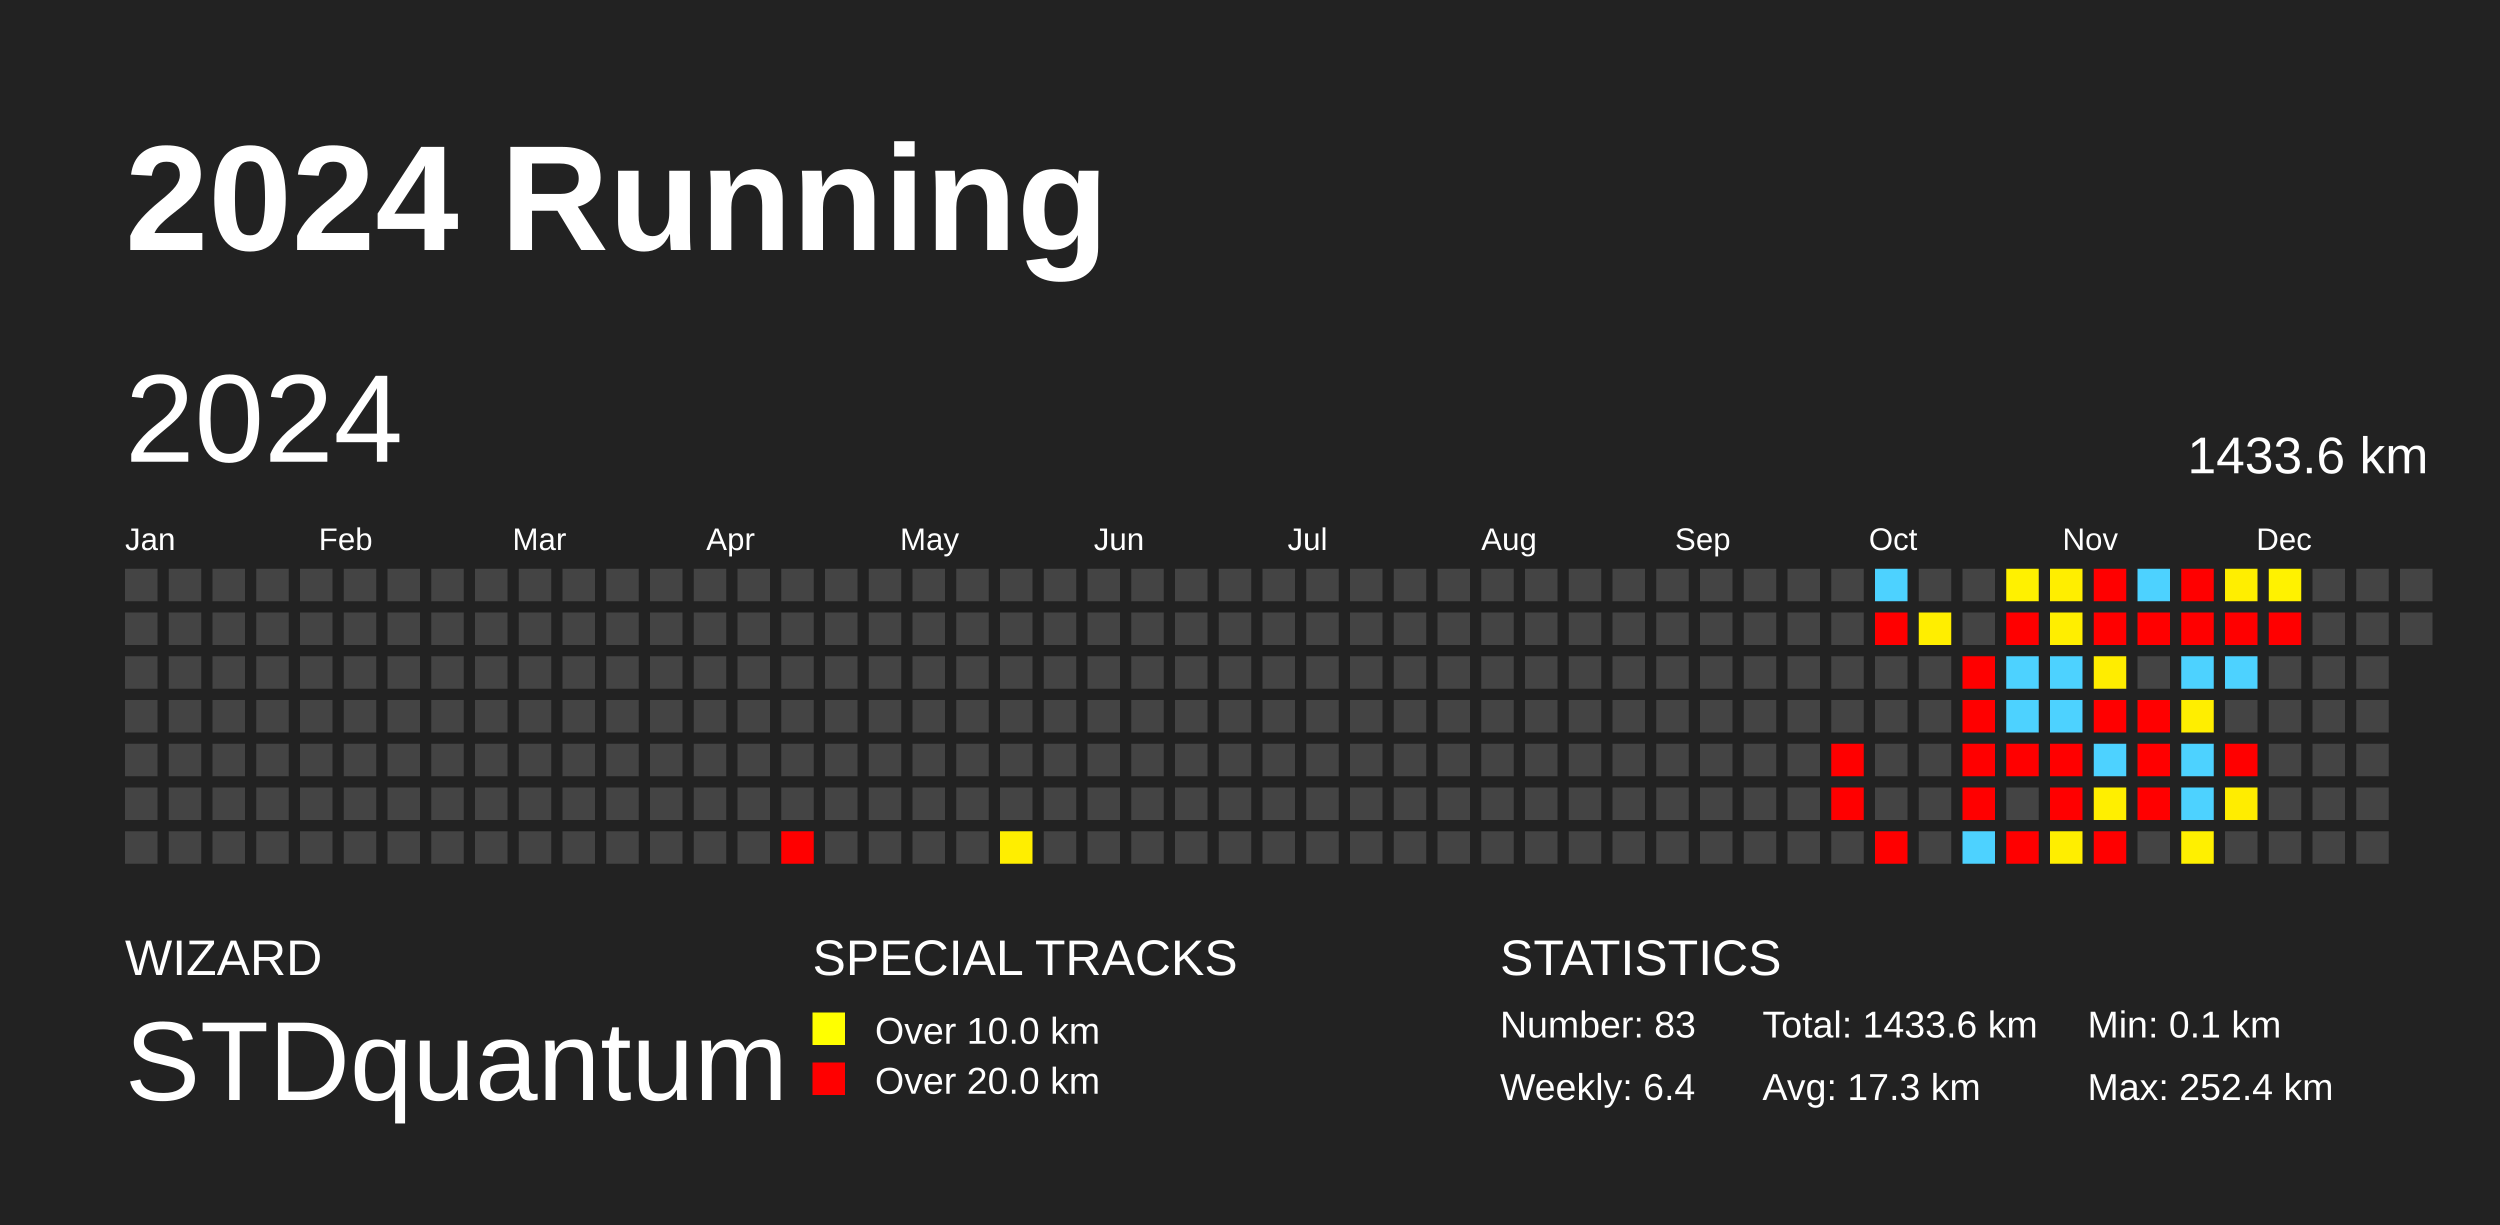
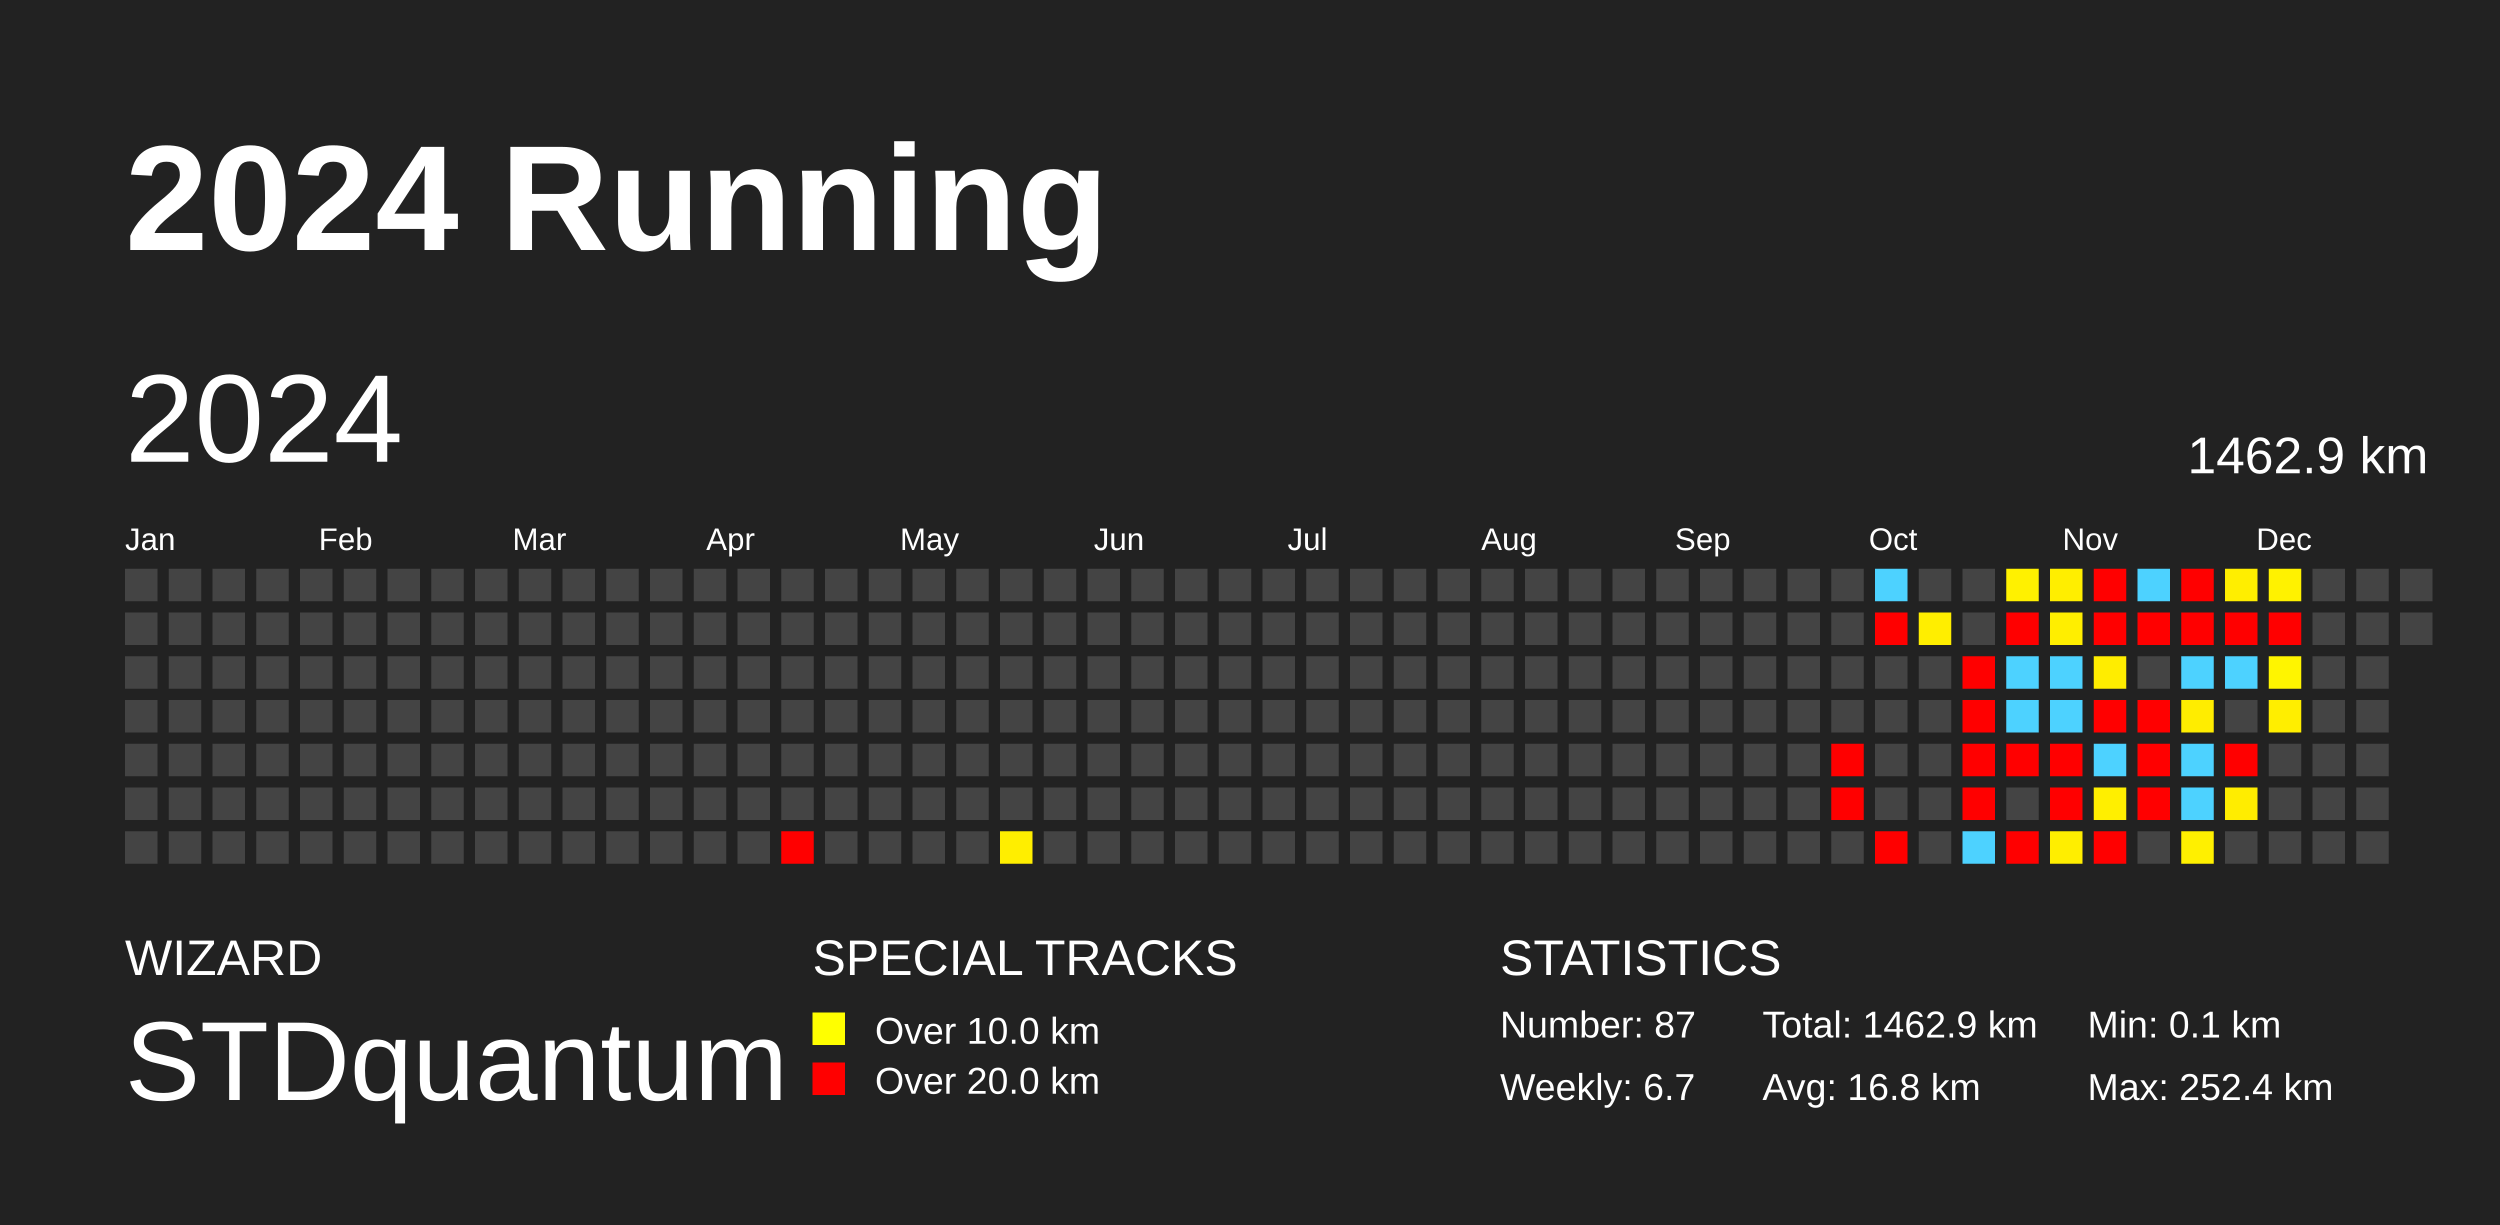
<svg xmlns="http://www.w3.org/2000/svg" baseProfile="full" height="98mm" version="1.1" viewBox="0,0,200,98" width="200mm">
  <defs />
  <rect fill="#222222" height="98" width="200" x="0" y="0" />
  <text fill="#FFFFFF" style="font-size:12px; font-family:Arial; font-weight:bold;" x="10" y="20">2024 Running</text>
  <text fill="#FFFFFF" style="font-size:4px; font-family:Arial" x="10" y="78">WIZARD</text>
  <text fill="#FFFFFF" style="font-size:9px; font-family:Arial" x="10" y="88">STDquantum</text>
  <text fill="#FFFFFF" style="font-size:4px; font-family:Arial" x="65" y="78">SPECIAL TRACKS</text>
  <rect fill="yellow" height="2.6" width="2.6" x="65" y="81" />
  <text fill="#FFFFFF" style="font-size:3px; font-family:Arial" x="70" y="83.5">Over 10.0 km</text>
  <rect fill="red" height="2.6" width="2.6" x="65" y="85" />
  <text fill="#FFFFFF" style="font-size:3px; font-family:Arial" x="70" y="87.5">Over 20.0 km</text>
  <text fill="#FFFFFF" style="font-size:4px; font-family:Arial" x="120" y="78">STATISTICS</text>
-   <text fill="#FFFFFF" style="font-size:3px; font-family:Arial" x="120" y="83">Number: 83</text>
-   <text fill="#FFFFFF" style="font-size:3px; font-family:Arial" x="120" y="88">Weekly: 6.4</text>
-   <text fill="#FFFFFF" style="font-size:3px; font-family:Arial" x="141" y="83">Total: 1433.6 km</text>
-   <text fill="#FFFFFF" style="font-size:3px; font-family:Arial" x="141" y="88">Avg: 17.3 km</text>
+   <text fill="#FFFFFF" style="font-size:3px; font-family:Arial" x="120" y="83">Number: 87</text>
+   <text fill="#FFFFFF" style="font-size:3px; font-family:Arial" x="120" y="88">Weekly: 6.7</text>
+   <text fill="#FFFFFF" style="font-size:3px; font-family:Arial" x="141" y="83">Total: 1462.9 km</text>
+   <text fill="#FFFFFF" style="font-size:3px; font-family:Arial" x="141" y="88">Avg: 16.8 km</text>
  <text fill="#FFFFFF" style="font-size:3px; font-family:Arial" x="167" y="83">Min: 0.1 km</text>
  <text fill="#FFFFFF" style="font-size:3px; font-family:Arial" x="167" y="88">Max: 252.4 km</text>
  <text dominant-baseline="hanging" fill="#FFFFFF" style="font-size:10.0px; font-family:Arial;" x="10" y="30">2024</text>
-   <text dominant-baseline="hanging" fill="#FFFFFF" style="font-size:4.125px; font-family:Arial;" x="175" y="35">1433.6 km</text>
+   <text dominant-baseline="hanging" fill="#FFFFFF" style="font-size:4.125px; font-family:Arial;" x="175" y="35">1462.9 km</text>
  <text fill="#FFFFFF" style="font-size:2.5px; font-family:Arial" x="10.0" y="44">Jan</text>
  <text fill="#FFFFFF" style="font-size:2.5px; font-family:Arial" x="25.5" y="44">Feb</text>
  <text fill="#FFFFFF" style="font-size:2.5px; font-family:Arial" x="41.0" y="44">Mar</text>
  <text fill="#FFFFFF" style="font-size:2.5px; font-family:Arial" x="56.5" y="44">Apr</text>
  <text fill="#FFFFFF" style="font-size:2.5px; font-family:Arial" x="72.0" y="44">May</text>
  <text fill="#FFFFFF" style="font-size:2.5px; font-family:Arial" x="87.5" y="44">Jun</text>
  <text fill="#FFFFFF" style="font-size:2.5px; font-family:Arial" x="103.0" y="44">Jul</text>
  <text fill="#FFFFFF" style="font-size:2.5px; font-family:Arial" x="118.5" y="44">Aug</text>
  <text fill="#FFFFFF" style="font-size:2.5px; font-family:Arial" x="134.0" y="44">Sep</text>
  <text fill="#FFFFFF" style="font-size:2.5px; font-family:Arial" x="149.5" y="44">Oct</text>
  <text fill="#FFFFFF" style="font-size:2.5px; font-family:Arial" x="165.0" y="44">Nov</text>
  <text fill="#FFFFFF" style="font-size:2.5px; font-family:Arial" x="180.5" y="44">Dec</text>
  <rect fill="#444444" height="2.6" width="2.6" x="10.0" y="45.5" />
  <rect fill="#444444" height="2.6" width="2.6" x="10.0" y="49.0" />
  <rect fill="#444444" height="2.6" width="2.6" x="10.0" y="52.5" />
  <rect fill="#444444" height="2.6" width="2.6" x="10.0" y="56.0" />
  <rect fill="#444444" height="2.6" width="2.6" x="10.0" y="59.5" />
  <rect fill="#444444" height="2.6" width="2.6" x="10.0" y="63.0" />
  <rect fill="#444444" height="2.6" width="2.6" x="10.0" y="66.5" />
  <rect fill="#444444" height="2.6" width="2.6" x="13.5" y="45.5" />
  <rect fill="#444444" height="2.6" width="2.6" x="13.5" y="49.0" />
  <rect fill="#444444" height="2.6" width="2.6" x="13.5" y="52.5" />
  <rect fill="#444444" height="2.6" width="2.6" x="13.5" y="56.0" />
  <rect fill="#444444" height="2.6" width="2.6" x="13.5" y="59.5" />
  <rect fill="#444444" height="2.6" width="2.6" x="13.5" y="63.0" />
  <rect fill="#444444" height="2.6" width="2.6" x="13.5" y="66.5" />
  <rect fill="#444444" height="2.6" width="2.6" x="17.0" y="45.5" />
  <rect fill="#444444" height="2.6" width="2.6" x="17.0" y="49.0" />
  <rect fill="#444444" height="2.6" width="2.6" x="17.0" y="52.5" />
  <rect fill="#444444" height="2.6" width="2.6" x="17.0" y="56.0" />
  <rect fill="#444444" height="2.6" width="2.6" x="17.0" y="59.5" />
  <rect fill="#444444" height="2.6" width="2.6" x="17.0" y="63.0" />
  <rect fill="#444444" height="2.6" width="2.6" x="17.0" y="66.5" />
  <rect fill="#444444" height="2.6" width="2.6" x="20.5" y="45.5" />
  <rect fill="#444444" height="2.6" width="2.6" x="20.5" y="49.0" />
  <rect fill="#444444" height="2.6" width="2.6" x="20.5" y="52.5" />
  <rect fill="#444444" height="2.6" width="2.6" x="20.5" y="56.0" />
  <rect fill="#444444" height="2.6" width="2.6" x="20.5" y="59.5" />
  <rect fill="#444444" height="2.6" width="2.6" x="20.5" y="63.0" />
  <rect fill="#444444" height="2.6" width="2.6" x="20.5" y="66.5" />
  <rect fill="#444444" height="2.6" width="2.6" x="24.0" y="45.5" />
  <rect fill="#444444" height="2.6" width="2.6" x="24.0" y="49.0" />
  <rect fill="#444444" height="2.6" width="2.6" x="24.0" y="52.5" />
  <rect fill="#444444" height="2.6" width="2.6" x="24.0" y="56.0" />
  <rect fill="#444444" height="2.6" width="2.6" x="24.0" y="59.5" />
  <rect fill="#444444" height="2.6" width="2.6" x="24.0" y="63.0" />
  <rect fill="#444444" height="2.6" width="2.6" x="24.0" y="66.5" />
  <rect fill="#444444" height="2.6" width="2.6" x="27.5" y="45.5" />
  <rect fill="#444444" height="2.6" width="2.6" x="27.5" y="49.0" />
  <rect fill="#444444" height="2.6" width="2.6" x="27.5" y="52.5" />
  <rect fill="#444444" height="2.6" width="2.6" x="27.5" y="56.0" />
  <rect fill="#444444" height="2.6" width="2.6" x="27.5" y="59.5" />
  <rect fill="#444444" height="2.6" width="2.6" x="27.5" y="63.0" />
  <rect fill="#444444" height="2.6" width="2.6" x="27.5" y="66.5" />
  <rect fill="#444444" height="2.6" width="2.6" x="31.0" y="45.5" />
  <rect fill="#444444" height="2.6" width="2.6" x="31.0" y="49.0" />
  <rect fill="#444444" height="2.6" width="2.6" x="31.0" y="52.5" />
  <rect fill="#444444" height="2.6" width="2.6" x="31.0" y="56.0" />
  <rect fill="#444444" height="2.6" width="2.6" x="31.0" y="59.5" />
  <rect fill="#444444" height="2.6" width="2.6" x="31.0" y="63.0" />
  <rect fill="#444444" height="2.6" width="2.6" x="31.0" y="66.5" />
  <rect fill="#444444" height="2.6" width="2.6" x="34.5" y="45.5" />
  <rect fill="#444444" height="2.6" width="2.6" x="34.5" y="49.0" />
  <rect fill="#444444" height="2.6" width="2.6" x="34.5" y="52.5" />
  <rect fill="#444444" height="2.6" width="2.6" x="34.5" y="56.0" />
  <rect fill="#444444" height="2.6" width="2.6" x="34.5" y="59.5" />
  <rect fill="#444444" height="2.6" width="2.6" x="34.5" y="63.0" />
  <rect fill="#444444" height="2.6" width="2.6" x="34.5" y="66.5" />
  <rect fill="#444444" height="2.6" width="2.6" x="38.0" y="45.5" />
  <rect fill="#444444" height="2.6" width="2.6" x="38.0" y="49.0" />
  <rect fill="#444444" height="2.6" width="2.6" x="38.0" y="52.5" />
  <rect fill="#444444" height="2.6" width="2.6" x="38.0" y="56.0" />
  <rect fill="#444444" height="2.6" width="2.6" x="38.0" y="59.5" />
  <rect fill="#444444" height="2.6" width="2.6" x="38.0" y="63.0" />
  <rect fill="#444444" height="2.6" width="2.6" x="38.0" y="66.5" />
  <rect fill="#444444" height="2.6" width="2.6" x="41.5" y="45.5" />
  <rect fill="#444444" height="2.6" width="2.6" x="41.5" y="49.0" />
  <rect fill="#444444" height="2.6" width="2.6" x="41.5" y="52.5" />
  <rect fill="#444444" height="2.6" width="2.6" x="41.5" y="56.0" />
  <rect fill="#444444" height="2.6" width="2.6" x="41.5" y="59.5" />
  <rect fill="#444444" height="2.6" width="2.6" x="41.5" y="63.0" />
  <rect fill="#444444" height="2.6" width="2.6" x="41.5" y="66.5" />
  <rect fill="#444444" height="2.6" width="2.6" x="45.0" y="45.5" />
  <rect fill="#444444" height="2.6" width="2.6" x="45.0" y="49.0" />
  <rect fill="#444444" height="2.6" width="2.6" x="45.0" y="52.5" />
  <rect fill="#444444" height="2.6" width="2.6" x="45.0" y="56.0" />
  <rect fill="#444444" height="2.6" width="2.6" x="45.0" y="59.5" />
  <rect fill="#444444" height="2.6" width="2.6" x="45.0" y="63.0" />
  <rect fill="#444444" height="2.6" width="2.6" x="45.0" y="66.5" />
  <rect fill="#444444" height="2.6" width="2.6" x="48.5" y="45.5" />
  <rect fill="#444444" height="2.6" width="2.6" x="48.5" y="49.0" />
  <rect fill="#444444" height="2.6" width="2.6" x="48.5" y="52.5" />
  <rect fill="#444444" height="2.6" width="2.6" x="48.5" y="56.0" />
  <rect fill="#444444" height="2.6" width="2.6" x="48.5" y="59.5" />
  <rect fill="#444444" height="2.6" width="2.6" x="48.5" y="63.0" />
  <rect fill="#444444" height="2.6" width="2.6" x="48.5" y="66.5" />
  <rect fill="#444444" height="2.6" width="2.6" x="52.0" y="45.5" />
  <rect fill="#444444" height="2.6" width="2.6" x="52.0" y="49.0" />
  <rect fill="#444444" height="2.6" width="2.6" x="52.0" y="52.5" />
  <rect fill="#444444" height="2.6" width="2.6" x="52.0" y="56.0" />
  <rect fill="#444444" height="2.6" width="2.6" x="52.0" y="59.5" />
  <rect fill="#444444" height="2.6" width="2.6" x="52.0" y="63.0" />
  <rect fill="#444444" height="2.6" width="2.6" x="52.0" y="66.5" />
  <rect fill="#444444" height="2.6" width="2.6" x="55.5" y="45.5" />
  <rect fill="#444444" height="2.6" width="2.6" x="55.5" y="49.0" />
  <rect fill="#444444" height="2.6" width="2.6" x="55.5" y="52.5" />
  <rect fill="#444444" height="2.6" width="2.6" x="55.5" y="56.0" />
  <rect fill="#444444" height="2.6" width="2.6" x="55.5" y="59.5" />
  <rect fill="#444444" height="2.6" width="2.6" x="55.5" y="63.0" />
  <rect fill="#444444" height="2.6" width="2.6" x="55.5" y="66.5" />
  <rect fill="#444444" height="2.6" width="2.6" x="59.0" y="45.5" />
  <rect fill="#444444" height="2.6" width="2.6" x="59.0" y="49.0" />
  <rect fill="#444444" height="2.6" width="2.6" x="59.0" y="52.5" />
  <rect fill="#444444" height="2.6" width="2.6" x="59.0" y="56.0" />
  <rect fill="#444444" height="2.6" width="2.6" x="59.0" y="59.5" />
  <rect fill="#444444" height="2.6" width="2.6" x="59.0" y="63.0" />
  <rect fill="#444444" height="2.6" width="2.6" x="59.0" y="66.5" />
  <rect fill="#444444" height="2.6" width="2.6" x="62.5" y="45.5" />
  <rect fill="#444444" height="2.6" width="2.6" x="62.5" y="49.0" />
  <rect fill="#444444" height="2.6" width="2.6" x="62.5" y="52.5" />
  <rect fill="#444444" height="2.6" width="2.6" x="62.5" y="56.0" />
  <rect fill="#444444" height="2.6" width="2.6" x="62.5" y="59.5" />
  <rect fill="#444444" height="2.6" width="2.6" x="62.5" y="63.0" />
  <rect fill="red" height="2.6" width="2.6" x="62.5" y="66.5" />
  <rect fill="#444444" height="2.6" width="2.6" x="66.0" y="45.5" />
  <rect fill="#444444" height="2.6" width="2.6" x="66.0" y="49.0" />
  <rect fill="#444444" height="2.6" width="2.6" x="66.0" y="52.5" />
  <rect fill="#444444" height="2.6" width="2.6" x="66.0" y="56.0" />
  <rect fill="#444444" height="2.6" width="2.6" x="66.0" y="59.5" />
  <rect fill="#444444" height="2.6" width="2.6" x="66.0" y="63.0" />
  <rect fill="#444444" height="2.6" width="2.6" x="66.0" y="66.5" />
  <rect fill="#444444" height="2.6" width="2.6" x="69.5" y="45.5" />
  <rect fill="#444444" height="2.6" width="2.6" x="69.5" y="49.0" />
  <rect fill="#444444" height="2.6" width="2.6" x="69.5" y="52.5" />
  <rect fill="#444444" height="2.6" width="2.6" x="69.5" y="56.0" />
  <rect fill="#444444" height="2.6" width="2.6" x="69.5" y="59.5" />
  <rect fill="#444444" height="2.6" width="2.6" x="69.5" y="63.0" />
  <rect fill="#444444" height="2.6" width="2.6" x="69.5" y="66.5" />
  <rect fill="#444444" height="2.6" width="2.6" x="73.0" y="45.5" />
  <rect fill="#444444" height="2.6" width="2.6" x="73.0" y="49.0" />
  <rect fill="#444444" height="2.6" width="2.6" x="73.0" y="52.5" />
  <rect fill="#444444" height="2.6" width="2.6" x="73.0" y="56.0" />
  <rect fill="#444444" height="2.6" width="2.6" x="73.0" y="59.5" />
  <rect fill="#444444" height="2.6" width="2.6" x="73.0" y="63.0" />
  <rect fill="#444444" height="2.6" width="2.6" x="73.0" y="66.5" />
  <rect fill="#444444" height="2.6" width="2.6" x="76.5" y="45.5" />
  <rect fill="#444444" height="2.6" width="2.6" x="76.5" y="49.0" />
  <rect fill="#444444" height="2.6" width="2.6" x="76.5" y="52.5" />
  <rect fill="#444444" height="2.6" width="2.6" x="76.5" y="56.0" />
  <rect fill="#444444" height="2.6" width="2.6" x="76.5" y="59.5" />
  <rect fill="#444444" height="2.6" width="2.6" x="76.5" y="63.0" />
  <rect fill="#444444" height="2.6" width="2.6" x="76.5" y="66.5" />
  <rect fill="#444444" height="2.6" width="2.6" x="80.0" y="45.5" />
  <rect fill="#444444" height="2.6" width="2.6" x="80.0" y="49.0" />
  <rect fill="#444444" height="2.6" width="2.6" x="80.0" y="52.5" />
  <rect fill="#444444" height="2.6" width="2.6" x="80.0" y="56.0" />
  <rect fill="#444444" height="2.6" width="2.6" x="80.0" y="59.5" />
  <rect fill="#444444" height="2.6" width="2.6" x="80.0" y="63.0" />
  <rect fill="#ffee00" height="2.6" width="2.6" x="80.0" y="66.5" />
  <rect fill="#444444" height="2.6" width="2.6" x="83.5" y="45.5" />
  <rect fill="#444444" height="2.6" width="2.6" x="83.5" y="49.0" />
  <rect fill="#444444" height="2.6" width="2.6" x="83.5" y="52.5" />
  <rect fill="#444444" height="2.6" width="2.6" x="83.5" y="56.0" />
  <rect fill="#444444" height="2.6" width="2.6" x="83.5" y="59.5" />
  <rect fill="#444444" height="2.6" width="2.6" x="83.5" y="63.0" />
  <rect fill="#444444" height="2.6" width="2.6" x="83.5" y="66.5" />
  <rect fill="#444444" height="2.6" width="2.6" x="87.0" y="45.5" />
  <rect fill="#444444" height="2.6" width="2.6" x="87.0" y="49.0" />
  <rect fill="#444444" height="2.6" width="2.6" x="87.0" y="52.5" />
  <rect fill="#444444" height="2.6" width="2.6" x="87.0" y="56.0" />
  <rect fill="#444444" height="2.6" width="2.6" x="87.0" y="59.5" />
  <rect fill="#444444" height="2.6" width="2.6" x="87.0" y="63.0" />
  <rect fill="#444444" height="2.6" width="2.6" x="87.0" y="66.5" />
  <rect fill="#444444" height="2.6" width="2.6" x="90.5" y="45.5" />
  <rect fill="#444444" height="2.6" width="2.6" x="90.5" y="49.0" />
  <rect fill="#444444" height="2.6" width="2.6" x="90.5" y="52.5" />
  <rect fill="#444444" height="2.6" width="2.6" x="90.5" y="56.0" />
  <rect fill="#444444" height="2.6" width="2.6" x="90.5" y="59.5" />
  <rect fill="#444444" height="2.6" width="2.6" x="90.5" y="63.0" />
  <rect fill="#444444" height="2.6" width="2.6" x="90.5" y="66.5" />
  <rect fill="#444444" height="2.6" width="2.6" x="94.0" y="45.5" />
  <rect fill="#444444" height="2.6" width="2.6" x="94.0" y="49.0" />
  <rect fill="#444444" height="2.6" width="2.6" x="94.0" y="52.5" />
  <rect fill="#444444" height="2.6" width="2.6" x="94.0" y="56.0" />
  <rect fill="#444444" height="2.6" width="2.6" x="94.0" y="59.5" />
  <rect fill="#444444" height="2.6" width="2.6" x="94.0" y="63.0" />
  <rect fill="#444444" height="2.6" width="2.6" x="94.0" y="66.5" />
  <rect fill="#444444" height="2.6" width="2.6" x="97.5" y="45.5" />
  <rect fill="#444444" height="2.6" width="2.6" x="97.5" y="49.0" />
  <rect fill="#444444" height="2.6" width="2.6" x="97.5" y="52.5" />
  <rect fill="#444444" height="2.6" width="2.6" x="97.5" y="56.0" />
  <rect fill="#444444" height="2.6" width="2.6" x="97.5" y="59.5" />
  <rect fill="#444444" height="2.6" width="2.6" x="97.5" y="63.0" />
  <rect fill="#444444" height="2.6" width="2.6" x="97.5" y="66.5" />
  <rect fill="#444444" height="2.6" width="2.6" x="101.0" y="45.5" />
  <rect fill="#444444" height="2.6" width="2.6" x="101.0" y="49.0" />
  <rect fill="#444444" height="2.6" width="2.6" x="101.0" y="52.5" />
  <rect fill="#444444" height="2.6" width="2.6" x="101.0" y="56.0" />
  <rect fill="#444444" height="2.6" width="2.6" x="101.0" y="59.5" />
  <rect fill="#444444" height="2.6" width="2.6" x="101.0" y="63.0" />
  <rect fill="#444444" height="2.6" width="2.6" x="101.0" y="66.5" />
  <rect fill="#444444" height="2.6" width="2.6" x="104.5" y="45.5" />
  <rect fill="#444444" height="2.6" width="2.6" x="104.5" y="49.0" />
  <rect fill="#444444" height="2.6" width="2.6" x="104.5" y="52.5" />
  <rect fill="#444444" height="2.6" width="2.6" x="104.5" y="56.0" />
  <rect fill="#444444" height="2.6" width="2.6" x="104.5" y="59.5" />
  <rect fill="#444444" height="2.6" width="2.6" x="104.5" y="63.0" />
  <rect fill="#444444" height="2.6" width="2.6" x="104.5" y="66.5" />
  <rect fill="#444444" height="2.6" width="2.6" x="108.0" y="45.5" />
  <rect fill="#444444" height="2.6" width="2.6" x="108.0" y="49.0" />
  <rect fill="#444444" height="2.6" width="2.6" x="108.0" y="52.5" />
  <rect fill="#444444" height="2.6" width="2.6" x="108.0" y="56.0" />
  <rect fill="#444444" height="2.6" width="2.6" x="108.0" y="59.5" />
  <rect fill="#444444" height="2.6" width="2.6" x="108.0" y="63.0" />
  <rect fill="#444444" height="2.6" width="2.6" x="108.0" y="66.5" />
  <rect fill="#444444" height="2.6" width="2.6" x="111.5" y="45.5" />
  <rect fill="#444444" height="2.6" width="2.6" x="111.5" y="49.0" />
  <rect fill="#444444" height="2.6" width="2.6" x="111.5" y="52.5" />
  <rect fill="#444444" height="2.6" width="2.6" x="111.5" y="56.0" />
  <rect fill="#444444" height="2.6" width="2.6" x="111.5" y="59.5" />
  <rect fill="#444444" height="2.6" width="2.6" x="111.5" y="63.0" />
  <rect fill="#444444" height="2.6" width="2.6" x="111.5" y="66.5" />
  <rect fill="#444444" height="2.6" width="2.6" x="115.0" y="45.5" />
  <rect fill="#444444" height="2.6" width="2.6" x="115.0" y="49.0" />
  <rect fill="#444444" height="2.6" width="2.6" x="115.0" y="52.5" />
  <rect fill="#444444" height="2.6" width="2.6" x="115.0" y="56.0" />
  <rect fill="#444444" height="2.6" width="2.6" x="115.0" y="59.5" />
  <rect fill="#444444" height="2.6" width="2.6" x="115.0" y="63.0" />
  <rect fill="#444444" height="2.6" width="2.6" x="115.0" y="66.5" />
  <rect fill="#444444" height="2.6" width="2.6" x="118.5" y="45.5" />
  <rect fill="#444444" height="2.6" width="2.6" x="118.5" y="49.0" />
  <rect fill="#444444" height="2.6" width="2.6" x="118.5" y="52.5" />
  <rect fill="#444444" height="2.6" width="2.6" x="118.5" y="56.0" />
  <rect fill="#444444" height="2.6" width="2.6" x="118.5" y="59.5" />
  <rect fill="#444444" height="2.6" width="2.6" x="118.5" y="63.0" />
  <rect fill="#444444" height="2.6" width="2.6" x="118.5" y="66.5" />
  <rect fill="#444444" height="2.6" width="2.6" x="122.0" y="45.5" />
  <rect fill="#444444" height="2.6" width="2.6" x="122.0" y="49.0" />
  <rect fill="#444444" height="2.6" width="2.6" x="122.0" y="52.5" />
  <rect fill="#444444" height="2.6" width="2.6" x="122.0" y="56.0" />
  <rect fill="#444444" height="2.6" width="2.6" x="122.0" y="59.5" />
  <rect fill="#444444" height="2.6" width="2.6" x="122.0" y="63.0" />
  <rect fill="#444444" height="2.6" width="2.6" x="122.0" y="66.5" />
  <rect fill="#444444" height="2.6" width="2.6" x="125.5" y="45.5" />
  <rect fill="#444444" height="2.6" width="2.6" x="125.5" y="49.0" />
  <rect fill="#444444" height="2.6" width="2.6" x="125.5" y="52.5" />
  <rect fill="#444444" height="2.6" width="2.6" x="125.5" y="56.0" />
  <rect fill="#444444" height="2.6" width="2.6" x="125.5" y="59.5" />
  <rect fill="#444444" height="2.6" width="2.6" x="125.5" y="63.0" />
  <rect fill="#444444" height="2.6" width="2.6" x="125.5" y="66.5" />
  <rect fill="#444444" height="2.6" width="2.6" x="129.0" y="45.5" />
  <rect fill="#444444" height="2.6" width="2.6" x="129.0" y="49.0" />
  <rect fill="#444444" height="2.6" width="2.6" x="129.0" y="52.5" />
  <rect fill="#444444" height="2.6" width="2.6" x="129.0" y="56.0" />
  <rect fill="#444444" height="2.6" width="2.6" x="129.0" y="59.5" />
  <rect fill="#444444" height="2.6" width="2.6" x="129.0" y="63.0" />
  <rect fill="#444444" height="2.6" width="2.6" x="129.0" y="66.5" />
  <rect fill="#444444" height="2.6" width="2.6" x="132.5" y="45.5" />
  <rect fill="#444444" height="2.6" width="2.6" x="132.5" y="49.0" />
  <rect fill="#444444" height="2.6" width="2.6" x="132.5" y="52.5" />
  <rect fill="#444444" height="2.6" width="2.6" x="132.5" y="56.0" />
  <rect fill="#444444" height="2.6" width="2.6" x="132.5" y="59.5" />
  <rect fill="#444444" height="2.6" width="2.6" x="132.5" y="63.0" />
  <rect fill="#444444" height="2.6" width="2.6" x="132.5" y="66.5" />
  <rect fill="#444444" height="2.6" width="2.6" x="136.0" y="45.5" />
  <rect fill="#444444" height="2.6" width="2.6" x="136.0" y="49.0" />
  <rect fill="#444444" height="2.6" width="2.6" x="136.0" y="52.5" />
  <rect fill="#444444" height="2.6" width="2.6" x="136.0" y="56.0" />
  <rect fill="#444444" height="2.6" width="2.6" x="136.0" y="59.5" />
  <rect fill="#444444" height="2.6" width="2.6" x="136.0" y="63.0" />
  <rect fill="#444444" height="2.6" width="2.6" x="136.0" y="66.5" />
  <rect fill="#444444" height="2.6" width="2.6" x="139.5" y="45.5" />
  <rect fill="#444444" height="2.6" width="2.6" x="139.5" y="49.0" />
  <rect fill="#444444" height="2.6" width="2.6" x="139.5" y="52.5" />
  <rect fill="#444444" height="2.6" width="2.6" x="139.5" y="56.0" />
  <rect fill="#444444" height="2.6" width="2.6" x="139.5" y="59.5" />
  <rect fill="#444444" height="2.6" width="2.6" x="139.5" y="63.0" />
  <rect fill="#444444" height="2.6" width="2.6" x="139.5" y="66.5" />
  <rect fill="#444444" height="2.6" width="2.6" x="143.0" y="45.5" />
  <rect fill="#444444" height="2.6" width="2.6" x="143.0" y="49.0" />
  <rect fill="#444444" height="2.6" width="2.6" x="143.0" y="52.5" />
  <rect fill="#444444" height="2.6" width="2.6" x="143.0" y="56.0" />
  <rect fill="#444444" height="2.6" width="2.6" x="143.0" y="59.5" />
  <rect fill="#444444" height="2.6" width="2.6" x="143.0" y="63.0" />
  <rect fill="#444444" height="2.6" width="2.6" x="143.0" y="66.5" />
  <rect fill="#444444" height="2.6" width="2.6" x="146.5" y="45.5" />
  <rect fill="#444444" height="2.6" width="2.6" x="146.5" y="49.0" />
  <rect fill="#444444" height="2.6" width="2.6" x="146.5" y="52.5" />
  <rect fill="#444444" height="2.6" width="2.6" x="146.5" y="56.0" />
  <rect fill="red" height="2.6" width="2.6" x="146.5" y="59.5" />
  <rect fill="red" height="2.6" width="2.6" x="146.5" y="63.0" />
  <rect fill="#444444" height="2.6" width="2.6" x="146.5" y="66.5" />
  <rect fill="#4dd2ff" height="2.6" width="2.6" x="150.0" y="45.5" />
  <rect fill="red" height="2.6" width="2.6" x="150.0" y="49.0" />
  <rect fill="#444444" height="2.6" width="2.6" x="150.0" y="52.5" />
  <rect fill="#444444" height="2.6" width="2.6" x="150.0" y="56.0" />
  <rect fill="#444444" height="2.6" width="2.6" x="150.0" y="59.5" />
  <rect fill="#444444" height="2.6" width="2.6" x="150.0" y="63.0" />
  <rect fill="red" height="2.6" width="2.6" x="150.0" y="66.5" />
  <rect fill="#444444" height="2.6" width="2.6" x="153.5" y="45.5" />
  <rect fill="#ffee00" height="2.6" width="2.6" x="153.5" y="49.0" />
  <rect fill="#444444" height="2.6" width="2.6" x="153.5" y="52.5" />
  <rect fill="#444444" height="2.6" width="2.6" x="153.5" y="56.0" />
  <rect fill="#444444" height="2.6" width="2.6" x="153.5" y="59.5" />
  <rect fill="#444444" height="2.6" width="2.6" x="153.5" y="63.0" />
  <rect fill="#444444" height="2.6" width="2.6" x="153.5" y="66.5" />
  <rect fill="#444444" height="2.6" width="2.6" x="157.0" y="45.5" />
  <rect fill="#444444" height="2.6" width="2.6" x="157.0" y="49.0" />
  <rect fill="red" height="2.6" width="2.6" x="157.0" y="52.5" />
  <rect fill="red" height="2.6" width="2.6" x="157.0" y="56.0" />
  <rect fill="red" height="2.6" width="2.6" x="157.0" y="59.5" />
  <rect fill="red" height="2.6" width="2.6" x="157.0" y="63.0" />
  <rect fill="#4dd2ff" height="2.6" width="2.6" x="157.0" y="66.5" />
  <rect fill="#fff100" height="2.6" width="2.6" x="160.5" y="45.5" />
  <rect fill="red" height="2.6" width="2.6" x="160.5" y="49.0" />
  <rect fill="#4dd2ff" height="2.6" width="2.6" x="160.5" y="52.5" />
  <rect fill="#4dd2ff" height="2.6" width="2.6" x="160.5" y="56.0" />
  <rect fill="red" height="2.6" width="2.6" x="160.5" y="59.5" />
  <rect fill="#444444" height="2.6" width="2.6" x="160.5" y="63.0" />
  <rect fill="red" height="2.6" width="2.6" x="160.5" y="66.5" />
  <rect fill="#ffee00" height="2.6" width="2.6" x="164.0" y="45.5" />
  <rect fill="#ffee00" height="2.6" width="2.6" x="164.0" y="49.0" />
  <rect fill="#4dd2ff" height="2.6" width="2.6" x="164.0" y="52.5" />
  <rect fill="#4dd2ff" height="2.6" width="2.6" x="164.0" y="56.0" />
  <rect fill="red" height="2.6" width="2.6" x="164.0" y="59.5" />
  <rect fill="red" height="2.6" width="2.6" x="164.0" y="63.0" />
  <rect fill="#ffee00" height="2.6" width="2.6" x="164.0" y="66.5" />
  <rect fill="red" height="2.6" width="2.6" x="167.5" y="45.5" />
  <rect fill="red" height="2.6" width="2.6" x="167.5" y="49.0" />
  <rect fill="#ffed00" height="2.6" width="2.6" x="167.5" y="52.5" />
  <rect fill="red" height="2.6" width="2.6" x="167.5" y="56.0" />
  <rect fill="#4dd2ff" height="2.6" width="2.6" x="167.5" y="59.5" />
  <rect fill="#ffef00" height="2.6" width="2.6" x="167.5" y="63.0" />
  <rect fill="red" height="2.6" width="2.6" x="167.5" y="66.5" />
  <rect fill="#4dd2ff" height="2.6" width="2.6" x="171.0" y="45.5" />
  <rect fill="red" height="2.6" width="2.6" x="171.0" y="49.0" />
  <rect fill="#444444" height="2.6" width="2.6" x="171.0" y="52.5" />
  <rect fill="red" height="2.6" width="2.6" x="171.0" y="56.0" />
  <rect fill="red" height="2.6" width="2.6" x="171.0" y="59.5" />
  <rect fill="red" height="2.6" width="2.6" x="171.0" y="63.0" />
  <rect fill="#444444" height="2.6" width="2.6" x="171.0" y="66.5" />
  <rect fill="red" height="2.6" width="2.6" x="174.5" y="45.5" />
  <rect fill="red" height="2.6" width="2.6" x="174.5" y="49.0" />
  <rect fill="#4dd2ff" height="2.6" width="2.6" x="174.5" y="52.5" />
-   <rect fill="#ffee00" height="2.6" width="2.6" x="174.5" y="56.0" />
+   <rect fill="#ffed00" height="2.6" width="2.6" x="174.5" y="56.0" />
  <rect fill="#4dd2ff" height="2.6" width="2.6" x="174.5" y="59.5" />
  <rect fill="#4dd2ff" height="2.6" width="2.6" x="174.5" y="63.0" />
  <rect fill="#fff000" height="2.6" width="2.6" x="174.5" y="66.5" />
  <rect fill="#ffee00" height="2.6" width="2.6" x="178.0" y="45.5" />
  <rect fill="red" height="2.6" width="2.6" x="178.0" y="49.0" />
  <rect fill="#4dd2ff" height="2.6" width="2.6" x="178.0" y="52.5" />
  <rect fill="#444444" height="2.6" width="2.6" x="178.0" y="56.0" />
  <rect fill="red" height="2.6" width="2.6" x="178.0" y="59.5" />
  <rect fill="#ffed00" height="2.6" width="2.6" x="178.0" y="63.0" />
  <rect fill="#444444" height="2.6" width="2.6" x="178.0" y="66.5" />
  <rect fill="#fff200" height="2.6" width="2.6" x="181.5" y="45.5" />
  <rect fill="red" height="2.6" width="2.6" x="181.5" y="49.0" />
-   <rect fill="#444444" height="2.6" width="2.6" x="181.5" y="52.5" />
-   <rect fill="#444444" height="2.6" width="2.6" x="181.5" y="56.0" />
+   <rect fill="#fff500" height="2.6" width="2.6" x="181.5" y="52.5" />
+   <rect fill="#ffee00" height="2.6" width="2.6" x="181.5" y="56.0" />
  <rect fill="#444444" height="2.6" width="2.6" x="181.5" y="59.5" />
  <rect fill="#444444" height="2.6" width="2.6" x="181.5" y="63.0" />
  <rect fill="#444444" height="2.6" width="2.6" x="181.5" y="66.5" />
  <rect fill="#444444" height="2.6" width="2.6" x="185.0" y="45.5" />
  <rect fill="#444444" height="2.6" width="2.6" x="185.0" y="49.0" />
  <rect fill="#444444" height="2.6" width="2.6" x="185.0" y="52.5" />
  <rect fill="#444444" height="2.6" width="2.6" x="185.0" y="56.0" />
  <rect fill="#444444" height="2.6" width="2.6" x="185.0" y="59.5" />
  <rect fill="#444444" height="2.6" width="2.6" x="185.0" y="63.0" />
  <rect fill="#444444" height="2.6" width="2.6" x="185.0" y="66.5" />
  <rect fill="#444444" height="2.6" width="2.6" x="188.5" y="45.5" />
  <rect fill="#444444" height="2.6" width="2.6" x="188.5" y="49.0" />
  <rect fill="#444444" height="2.6" width="2.6" x="188.5" y="52.5" />
  <rect fill="#444444" height="2.6" width="2.6" x="188.5" y="56.0" />
  <rect fill="#444444" height="2.6" width="2.6" x="188.5" y="59.5" />
  <rect fill="#444444" height="2.6" width="2.6" x="188.5" y="63.0" />
  <rect fill="#444444" height="2.6" width="2.6" x="188.5" y="66.5" />
  <rect fill="#444444" height="2.6" width="2.6" x="192.0" y="45.5" />
  <rect fill="#444444" height="2.6" width="2.6" x="192.0" y="49.0" />
</svg>
